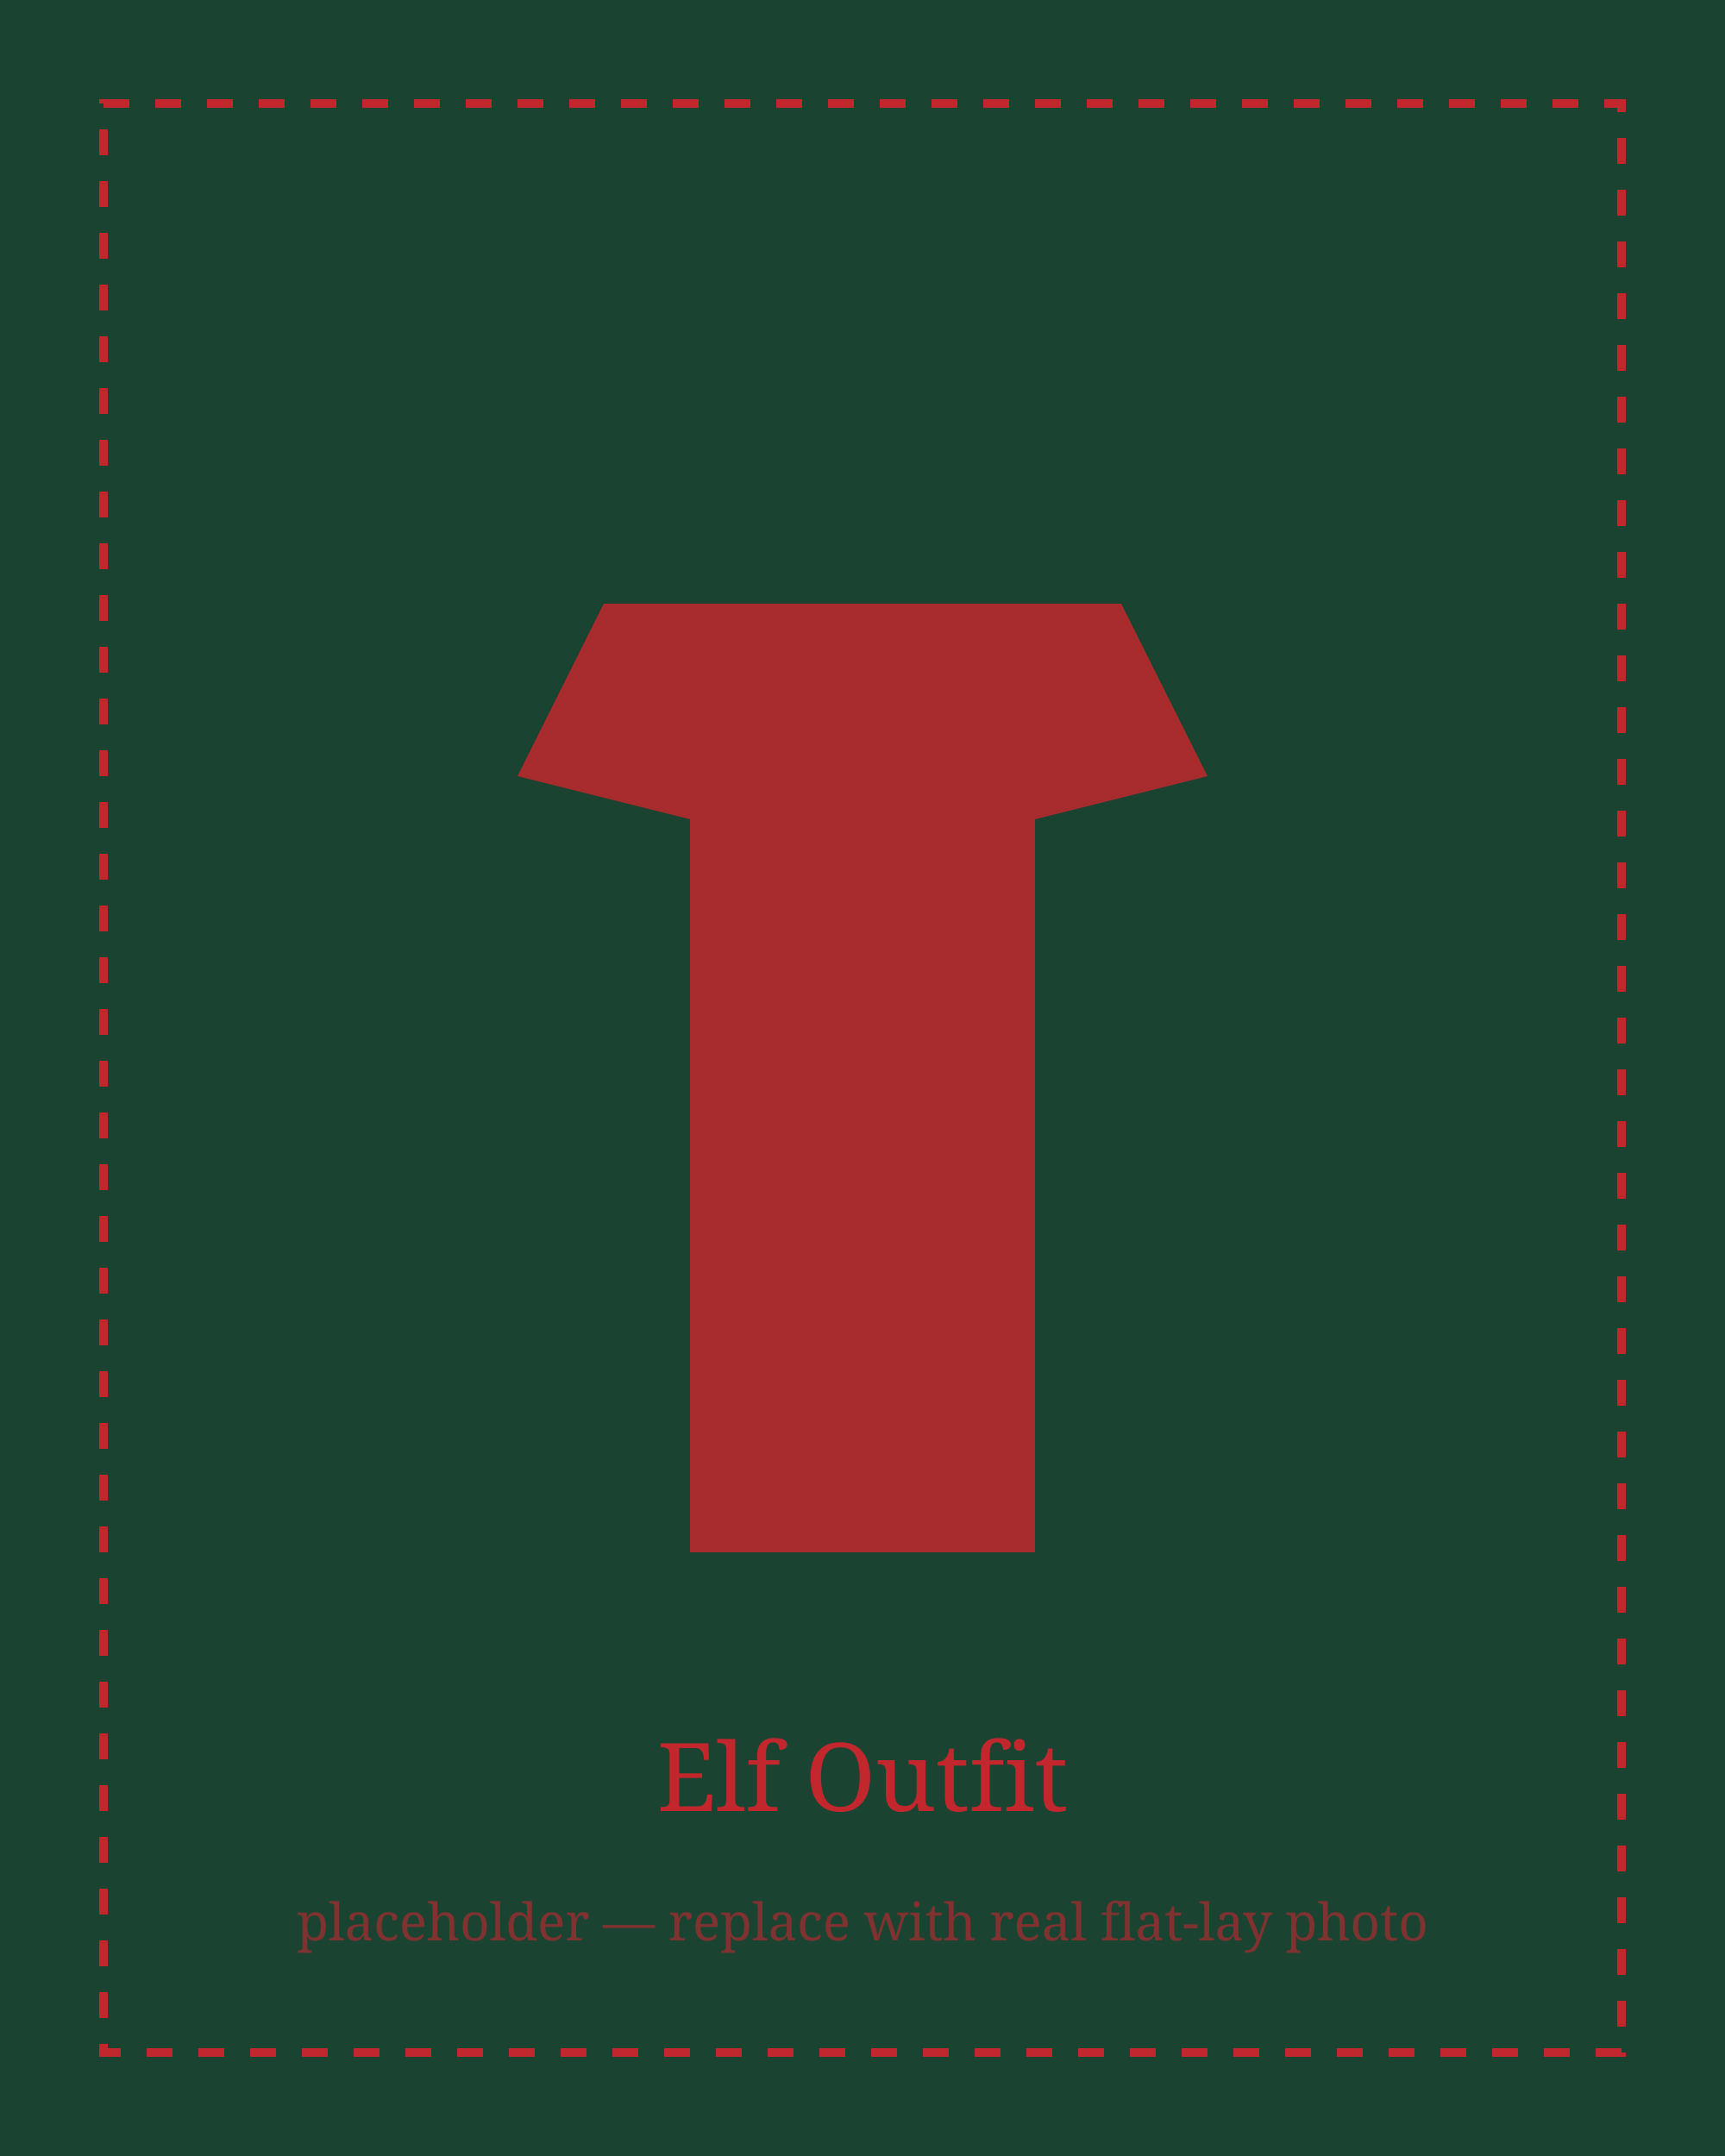
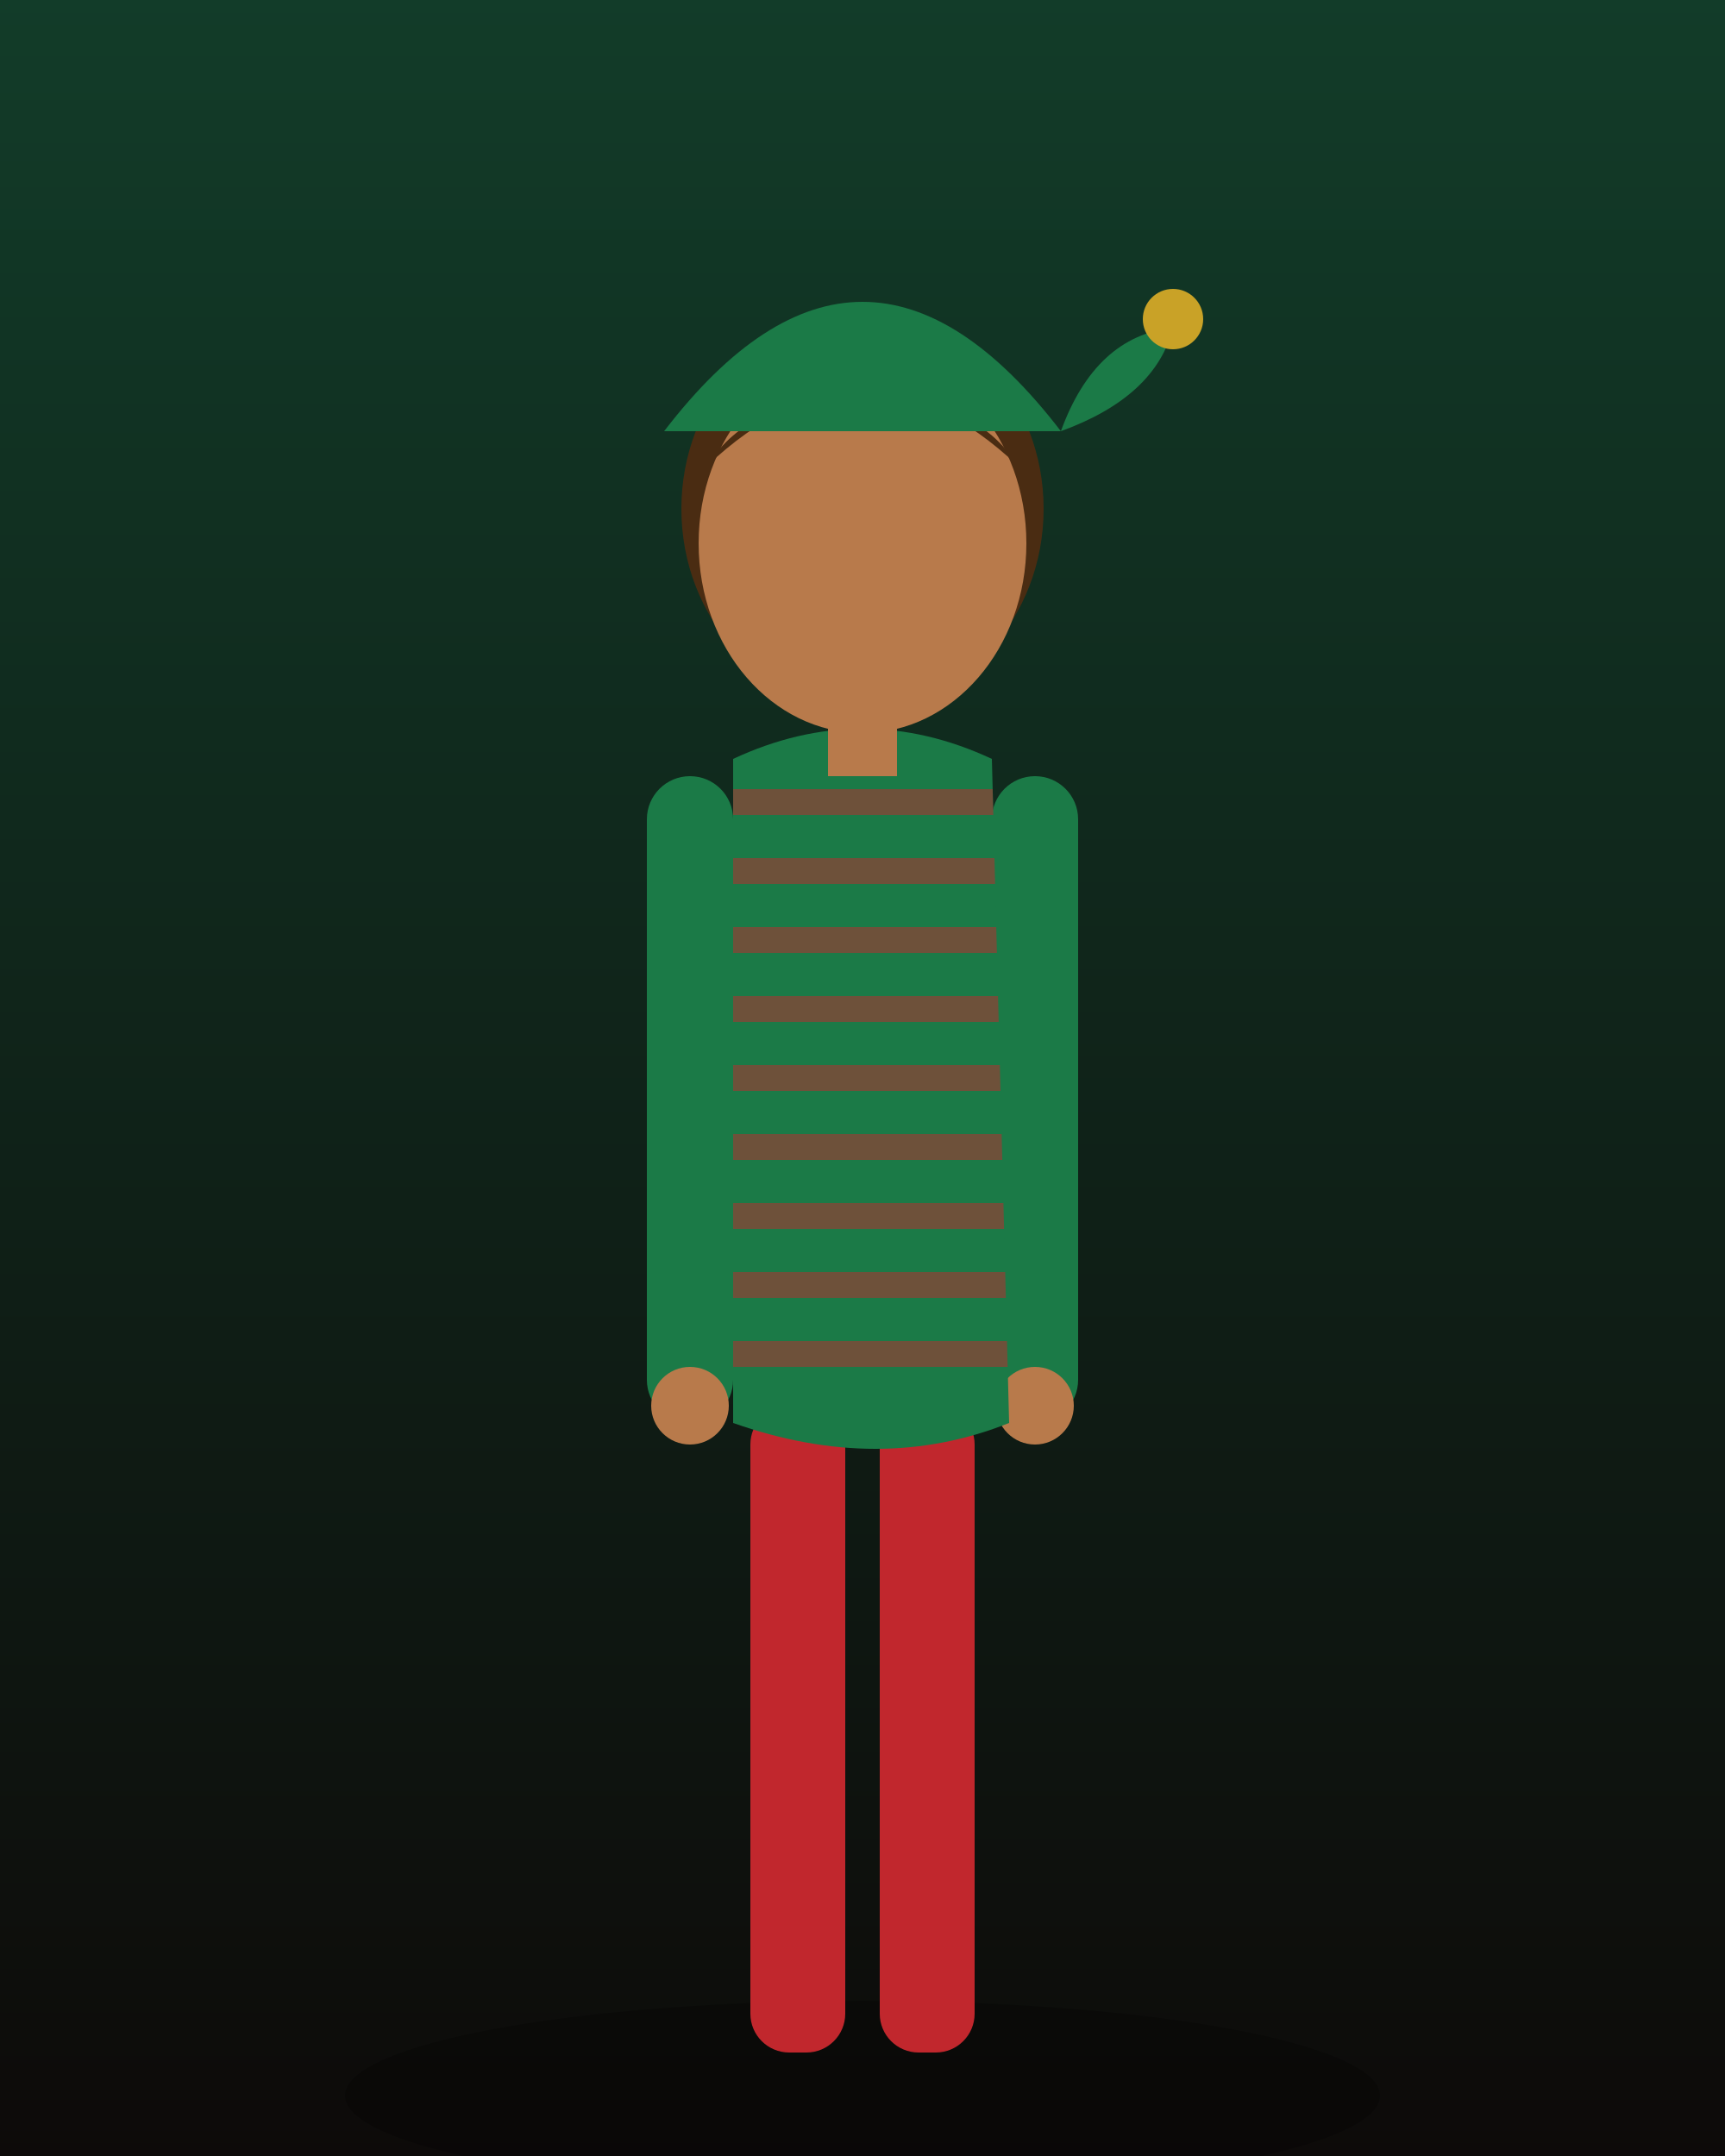
- <svg xmlns="http://www.w3.org/2000/svg" width="400" height="500" viewBox="0 0 400 500">
-   <rect width="400" height="500" fill="#1B4332" />
-   <rect x="24" y="24" width="352" height="452" fill="none" stroke="#C1272D" stroke-width="2" stroke-dasharray="6 6" />
-   <g transform="translate(200,220)">
-     <path d="M -60 -80 L 60 -80 L 80 -40 L 40 -30 L 40 140 L -40 140 L -40 -30 L -80 -40 Z" fill="#C1272D" opacity="0.85" />
+ <svg xmlns="http://www.w3.org/2000/svg" width="400" height="500" viewBox="0 0 400 500" role="img" aria-label="Elf Outfit illustration">
+   <defs>
+     <linearGradient id="g-elf" x1="0" y1="0" x2="0" y2="1">
+       <stop offset="0" stop-color="#123C29" />
+       <stop offset="1" stop-color="#0d0a09" />
+     </linearGradient>
+   </defs>
+   <rect width="400" height="500" fill="url(#g-elf)" />
+   <ellipse cx="200" cy="486" rx="120" ry="22" fill="#000" opacity="0.25" />
+   <clipPath id="t-elf">
+     <path d="M170 176     q30 -14 60 0     l4 154     q-30 12 -64 0 Z" />
+   </clipPath>
+   <rect x="174" y="326" width="22" height="150" rx="9" fill="#C1272D" />
+   <rect x="204" y="326" width="22" height="150" rx="9" fill="#C1272D" />
+   <rect x="150" y="180" width="20" height="150" rx="10" fill="#1B7A47" />
+   <rect x="230" y="180" width="20" height="150" rx="10" fill="#1B7A47" />
+   <circle cx="160" cy="326" r="9" fill="#B87A4B" />
+   <circle cx="240" cy="326" r="9" fill="#B87A4B" />
+   <path d="M170 176     q30 -14 60 0     l4 154     q-30 12 -64 0 Z" fill="#1B7A47" />
+   <g clip-path="url(#t-elf)">
+     <g stroke="#C1272D" stroke-width="6" opacity="0.5">
+       <line x1="170" y1="186" x2="234" y2="186" />
+       <line x1="170" y1="202" x2="234" y2="202" />
+       <line x1="170" y1="218" x2="234" y2="218" />
+       <line x1="170" y1="234" x2="234" y2="234" />
+       <line x1="170" y1="250" x2="234" y2="250" />
+       <line x1="170" y1="266" x2="234" y2="266" />
+       <line x1="170" y1="282" x2="234" y2="282" />
+       <line x1="170" y1="298" x2="234" y2="298" />
+       <line x1="170" y1="314" x2="234" y2="314" />
+     </g>
  </g>
-   <text x="200" y="420" font-family="Georgia, serif" font-size="22" fill="#C1272D" text-anchor="middle">Elf Outfit</text>
-   <text x="200" y="450" font-family="Georgia, serif" font-size="12" fill="#C1272D" opacity="0.6" text-anchor="middle">placeholder — replace with real flat-lay photo</text>
+   <rect x="192" y="150" width="16" height="30" fill="#B87A4B" />
+   <ellipse cx="200" cy="118" rx="42" ry="46" fill="#4A2C12" />
+   <ellipse cx="200" cy="126" rx="38" ry="44" fill="#B87A4B" />
+   <path d="M164 108 q36 -34 72 0 q-10 -16 -36 -16 q-26 0 -36 16 Z" fill="#4A2C12" />
+   <path d="M154 100 q46 -60 92 0 Z" fill="#1B7A47" />
+   <path d="M246 100 q22 -8 26 -24 q-18 2 -26 24 Z" fill="#1B7A47" />
+   <circle cx="272" cy="74" r="7" fill="#C9A227" />
</svg>
